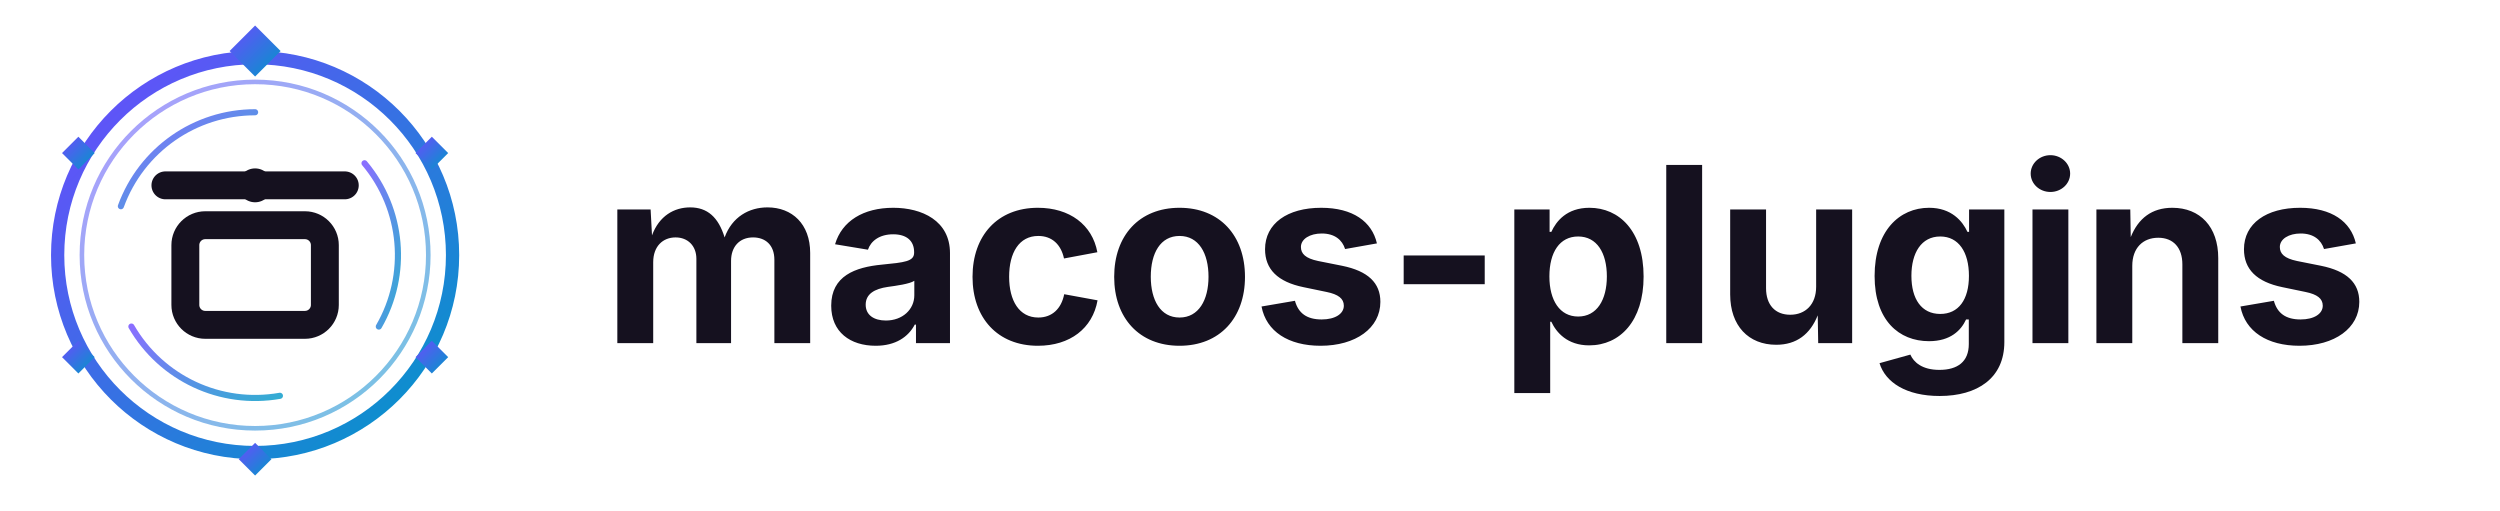
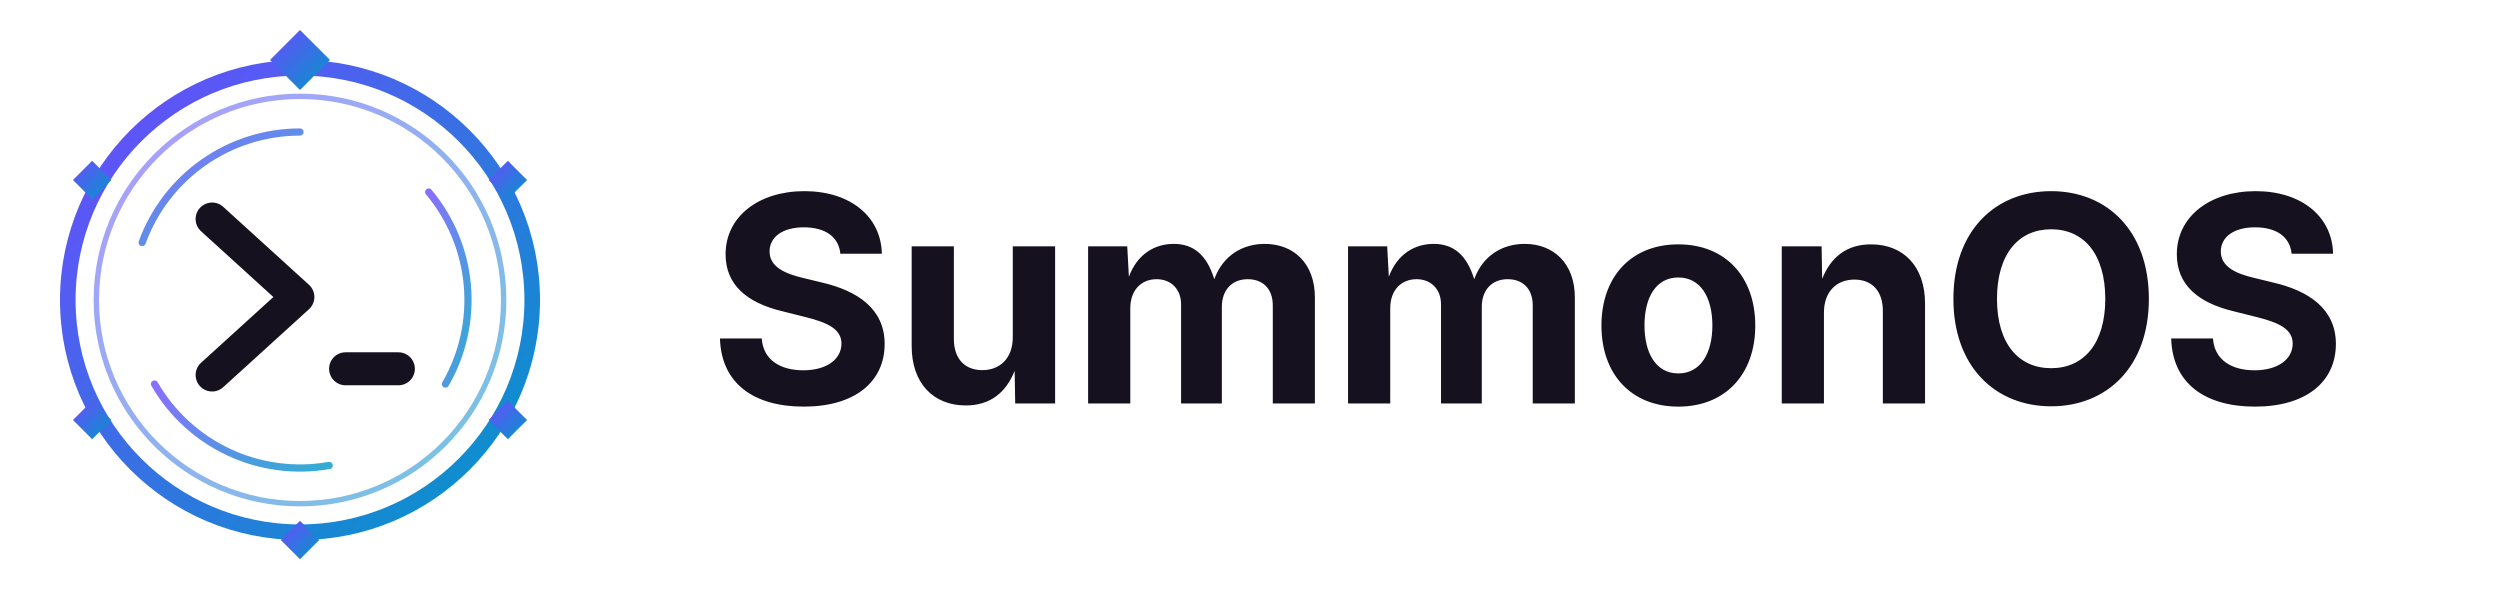
- <svg xmlns="http://www.w3.org/2000/svg" viewBox="0 0 588 120" width="588" height="120" role="img" aria-label="macos-plugins">
+ <svg xmlns="http://www.w3.org/2000/svg" viewBox="0 0 500 120" width="500" height="120" role="img" aria-label="SummonOS">
  <defs>
    <linearGradient id="wm" x1="0" y1="0" x2="1" y2="1">
      <stop offset="0" stop-color="#6D4AFF" />
      <stop offset="1" stop-color="#0098C7" />
    </linearGradient>
  </defs>
  <svg x="0" y="0" width="120" height="120" viewBox="0 0 1024 1024">
    <g fill="none" stroke="url(#wm)" stroke-linecap="round">
      <circle cx="512" cy="512" r="396.3" stroke-width="26.6" />
      <circle cx="512" cy="512" r="347.6" stroke-width="9.2" opacity=".55" />
      <g stroke-width="12.3">
        <path d="M242.6 413.9A286.7 286.7 0 0 1 512.0 225.3" opacity=".8" />
        <path d="M731.6 327.7A286.7 286.7 0 0 1 760.3 655.4" opacity=".8" />
        <path d="M561.8 794.4A286.7 286.7 0 0 1 263.7 655.4" opacity=".8" />
      </g>
    </g>
    <g fill="url(#wm)">
      <path d="M512.0 51.2L563.2 102.4L512.0 153.6L460.8 102.4Z" />
      <path d="M866.7 274.4L899.5 307.2L866.7 340.0L834.0 307.2Z" />
      <path d="M866.7 684.0L899.5 716.8L866.7 749.6L834.0 716.8Z" />
      <path d="M512.0 888.8L544.8 921.6L512.0 954.4L479.2 921.6Z" />
      <path d="M157.3 684.0L190.0 716.8L157.3 749.6L124.5 716.8Z" />
      <path d="M157.3 274.4L190.0 307.2L157.3 340.0L124.5 307.2Z" />
    </g>
-     <g fill="none" stroke="#15111F" stroke-width="56" stroke-linecap="round" stroke-linejoin="round">
-       <path d="M332 372H692" />
-       <path d="M412 452H612A40 40 0 0 1 652 492V612A40 40 0 0 1 612 652H412A40 40 0 0 1 372 612V492A40 40 0 0 1 412 452Z" />
+     <g fill="none" stroke="#15111F" stroke-width="56.3" stroke-linecap="round" stroke-linejoin="round">
+       <path d="M362.0 373.8L508.4 506.9L362.0 640.0" />
+       <path d="M589.8 629.4H679.9" />
    </g>
-     <circle cx="512" cy="372" r="34" fill="#15111F" />
  </svg>
-   <text x="141.6" y="80.7" font-family="Inter, -apple-system, BlinkMacSystemFont, 'Segoe UI', Helvetica, Arial, sans-serif" font-size="57.6" font-weight="700" fill="#15111F" letter-spacing="-0.576">macos-plugins</text>
+   <text x="141.6" y="80.7" font-family="Inter, -apple-system, BlinkMacSystemFont, 'Segoe UI', Helvetica, Arial, sans-serif" font-size="57.6" font-weight="700" fill="#15111F" letter-spacing="-0.576">SummonOS</text>
</svg>
